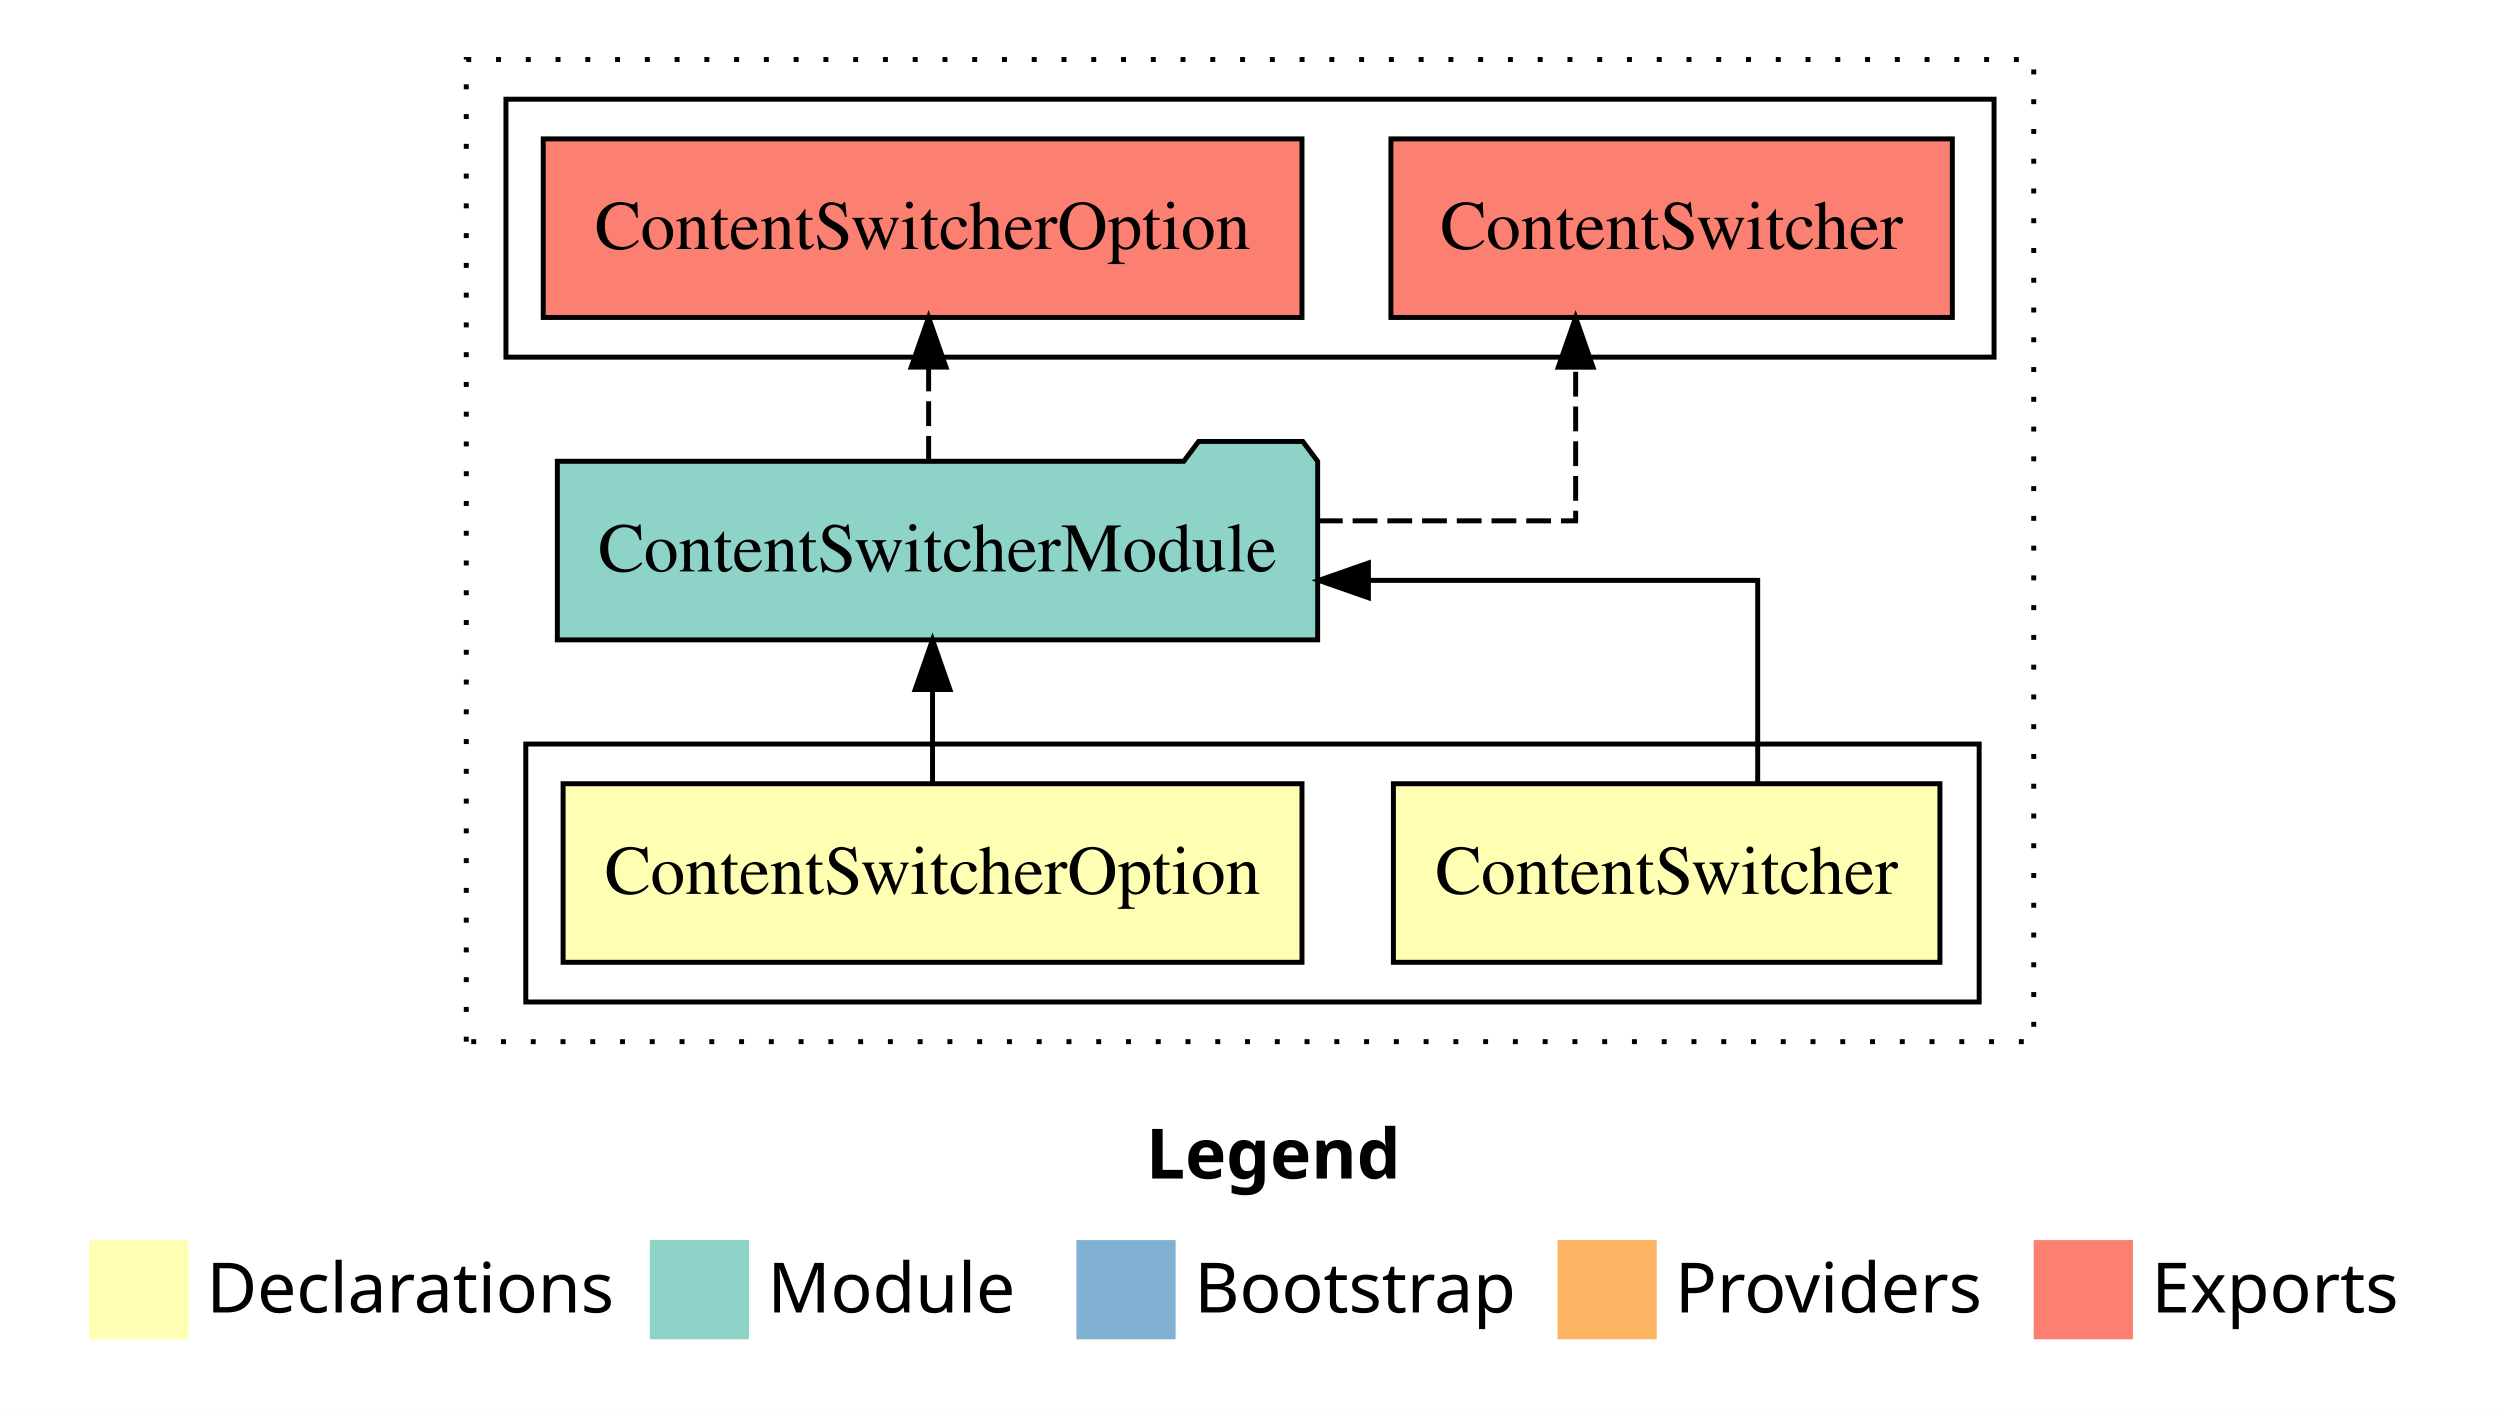
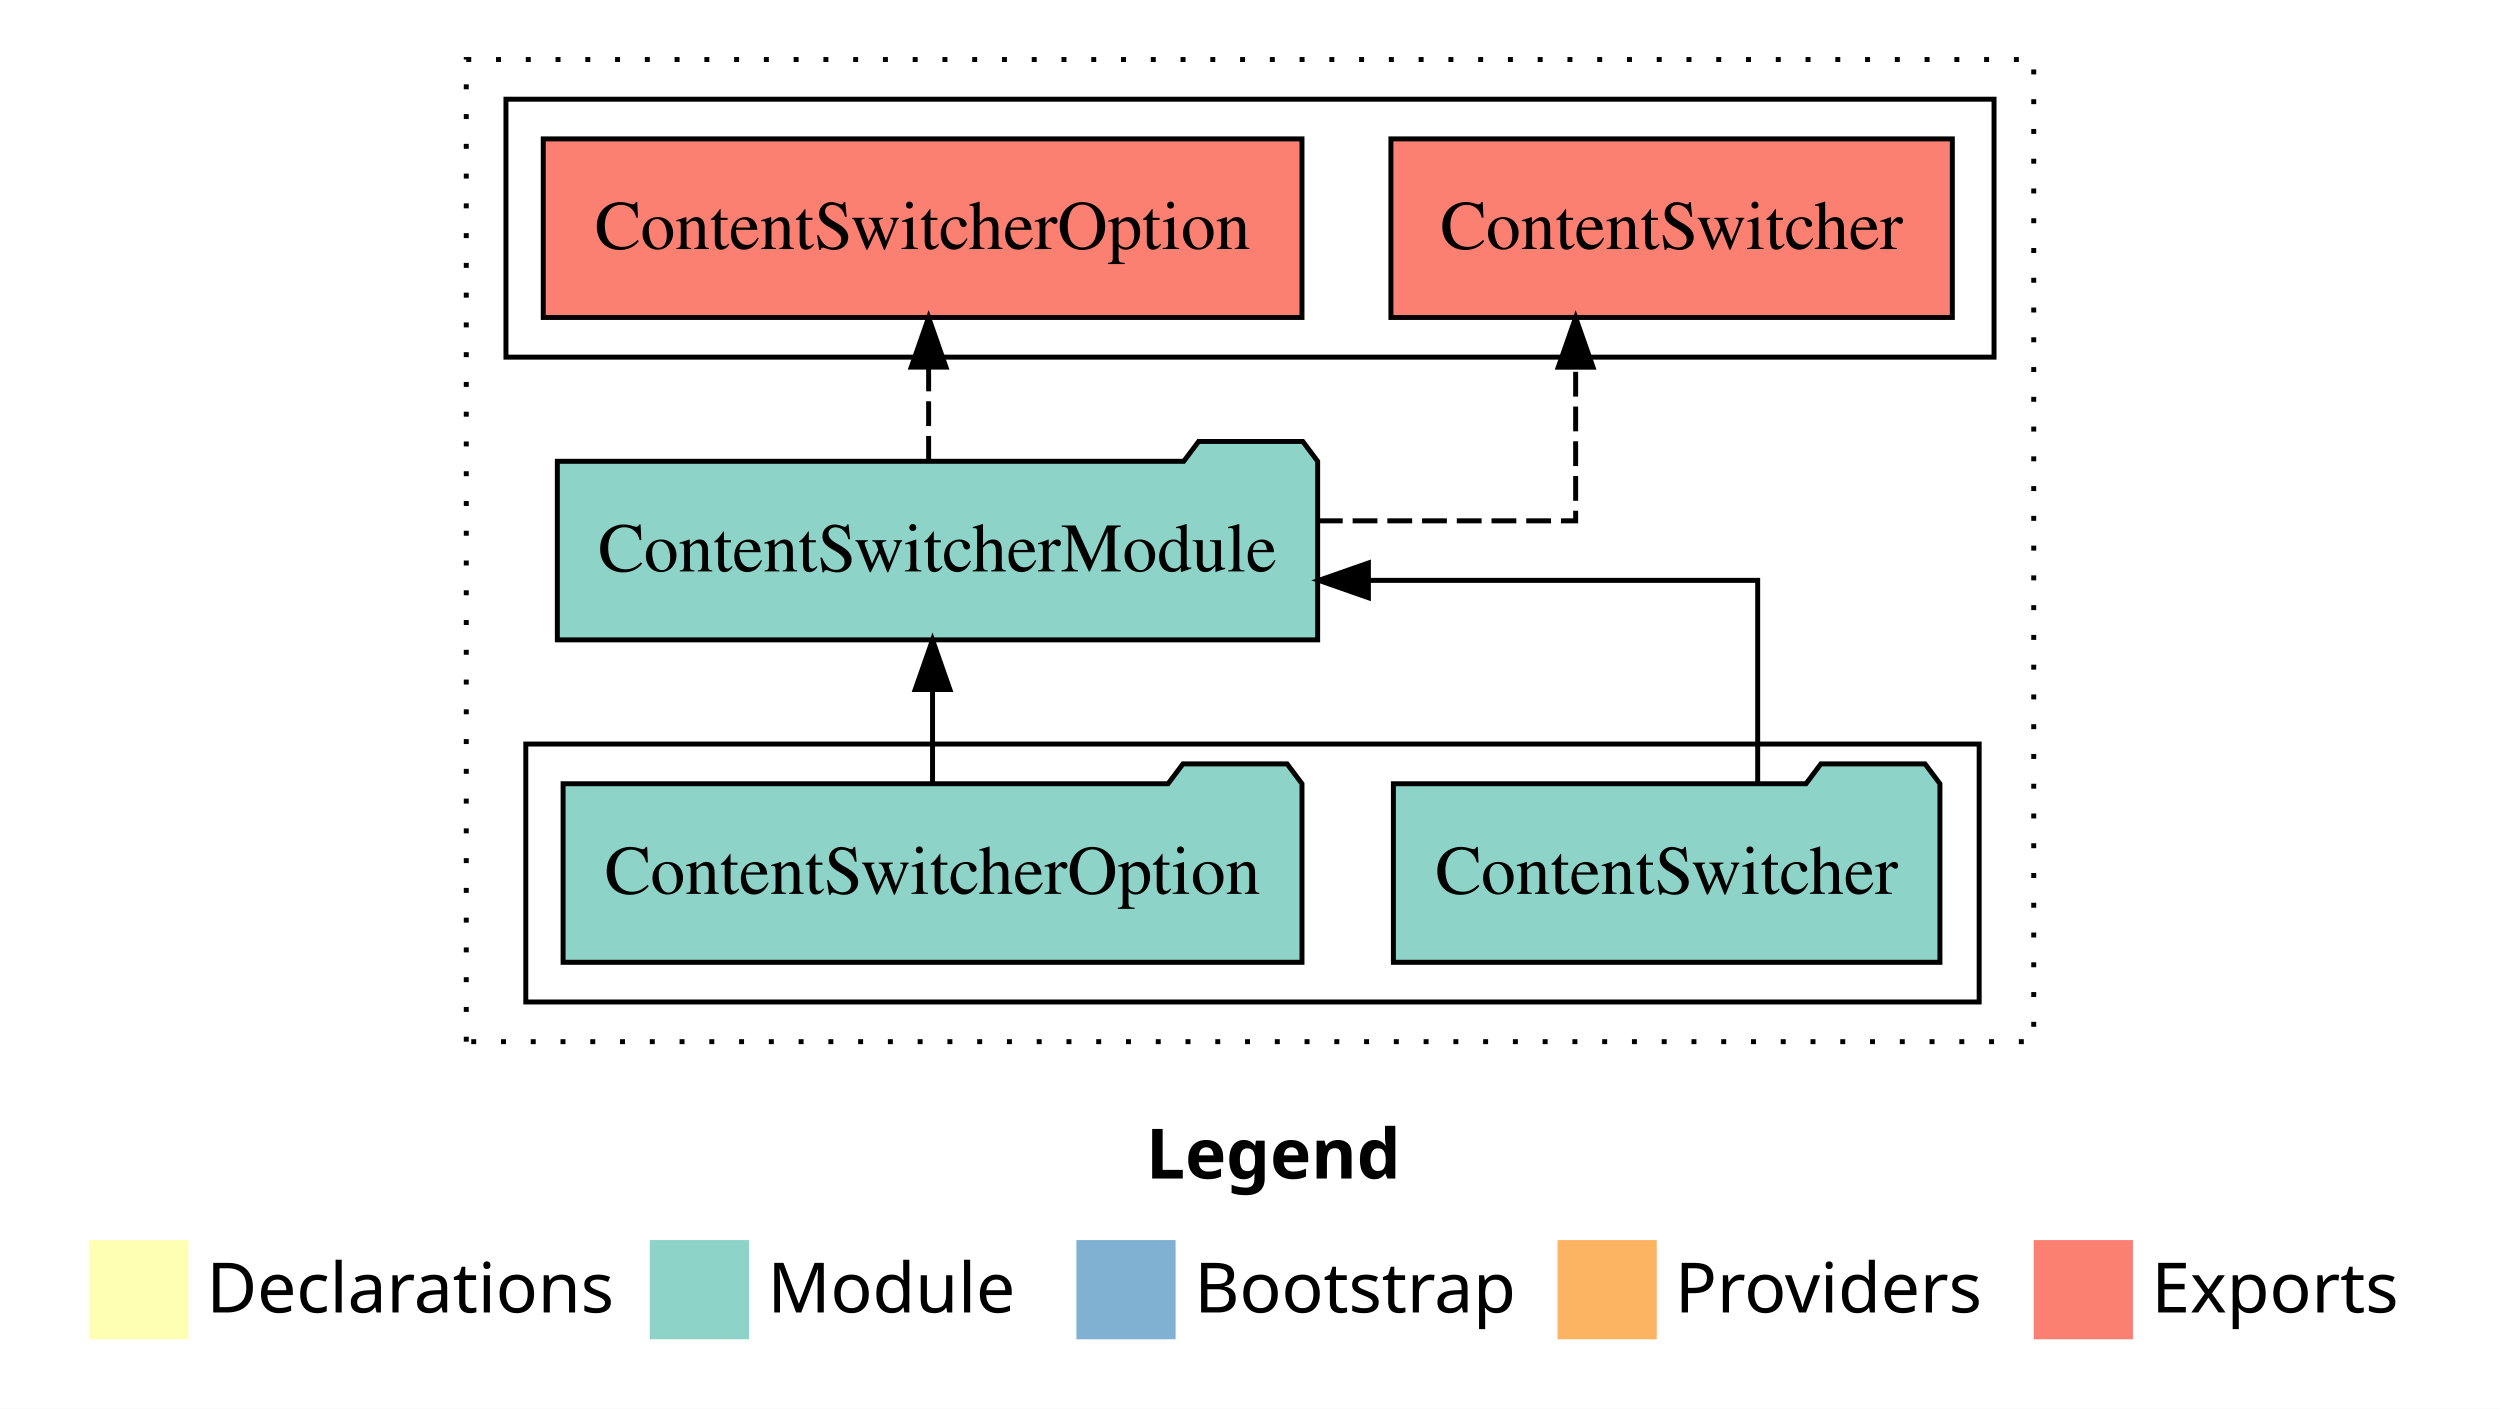
<svg xmlns="http://www.w3.org/2000/svg" width="504pt" height="284pt" viewBox="0.00 0.00 504.00 284.00">
  <g id="graph0" class="graph" transform="scale(1 1) rotate(0) translate(4 280)">
    <polygon fill="white" stroke="transparent" points="-4,4 -4,-280 500,-280 500,4 -4,4" />
    <text text-anchor="start" x="227.01" y="-42.4" font-family="Times-12" font-weight="bold" font-size="14.00">Legend</text>
    <polygon fill="#ffffb3" stroke="transparent" points="14,-10 14,-30 34,-30 34,-10 14,-10" />
    <text text-anchor="start" x="37.63" y="-15.4" font-family="Times-12" font-size="14.00">  Declarations</text>
    <polygon fill="#8dd3c7" stroke="transparent" points="127,-10 127,-30 147,-30 147,-10 127,-10" />
    <text text-anchor="start" x="150.73" y="-15.4" font-family="Times-12" font-size="14.00">  Module</text>
    <polygon fill="#80b1d3" stroke="transparent" points="213,-10 213,-30 233,-30 233,-10 213,-10" />
    <text text-anchor="start" x="236.78" y="-15.4" font-family="Times-12" font-size="14.00">  Bootstrap</text>
    <polygon fill="#fdb462" stroke="transparent" points="310,-10 310,-30 330,-30 330,-10 310,-10" />
    <text text-anchor="start" x="333.67" y="-15.4" font-family="Times-12" font-size="14.00">  Providers</text>
    <polygon fill="#fb8072" stroke="transparent" points="406,-10 406,-30 426,-30 426,-10 406,-10" />
    <text text-anchor="start" x="429.73" y="-15.4" font-family="Times-12" font-size="14.00">  Exports</text>
    <g id="clust1" class="cluster">
      <polygon fill="none" stroke="black" stroke-dasharray="1,5" points="90,-70 90,-268 406,-268 406,-70 90,-70" />
    </g>
-     <g id="clust2" class="cluster">
+     <g id="clust3" class="cluster">
      <polygon fill="none" stroke="black" points="102,-78 102,-130 395,-130 395,-78 102,-78" />
    </g>
-     <g id="clust6" class="cluster">
+     <g id="clust4" class="cluster">
      <polygon fill="none" stroke="black" points="98,-208 98,-260 398,-260 398,-208 98,-208" />
    </g>
    <g id="node1" class="node">
-       <polygon fill="#ffffb3" stroke="black" points="387.09,-122 276.91,-122 276.91,-86 387.09,-86 387.09,-122" />
+       <polygon fill="#8dd3c7" stroke="black" points="387.09,-122 384.09,-126 363.09,-126 360.09,-122 276.91,-122 276.91,-86 387.09,-86 387.09,-122" />
      <text text-anchor="middle" x="332" y="-99.8" font-family="Times,serif" font-size="14.00">ContentSwitcher</text>
    </g>
    <g id="node3" class="node">
      <polygon fill="#8dd3c7" stroke="black" points="261.64,-187 258.64,-191 237.64,-191 234.64,-187 108.36,-187 108.36,-151 261.64,-151 261.64,-187" />
      <text text-anchor="middle" x="185" y="-164.8" font-family="Times,serif" font-size="14.00">ContentSwitcherModule</text>
    </g>
    <g id="edge1" class="edge">
      <path fill="none" stroke="black" d="M350.35,-122.02C350.35,-139.37 350.35,-163 350.35,-163 350.35,-163 271.87,-163 271.87,-163" />
      <polygon fill="black" stroke="black" points="271.87,-159.5 261.87,-163 271.87,-166.5 271.87,-159.5" />
    </g>
    <g id="node2" class="node">
-       <polygon fill="#ffffb3" stroke="black" points="258.48,-122 109.52,-122 109.52,-86 258.48,-86 258.48,-122" />
+       <polygon fill="#8dd3c7" stroke="black" points="258.48,-122 255.48,-126 234.48,-126 231.48,-122 109.52,-122 109.52,-86 258.48,-86 258.48,-122" />
      <text text-anchor="middle" x="184" y="-99.8" font-family="Times,serif" font-size="14.00">ContentSwitcherOption</text>
    </g>
    <g id="edge2" class="edge">
      <path fill="none" stroke="black" d="M184,-122.11C184,-122.11 184,-140.99 184,-140.99" />
      <polygon fill="black" stroke="black" points="180.5,-140.99 184,-150.99 187.5,-140.99 180.5,-140.99" />
    </g>
    <g id="node4" class="node">
      <polygon fill="#fb8072" stroke="black" points="389.59,-252 276.41,-252 276.41,-216 389.59,-216 389.59,-252" />
      <text text-anchor="middle" x="333" y="-229.8" font-family="Times,serif" font-size="14.00">ContentSwitcher </text>
    </g>
    <g id="edge3" class="edge">
      <path fill="none" stroke="black" stroke-dasharray="5,2" d="M261.69,-175C289.25,-175 313.65,-175 313.65,-175 313.65,-175 313.65,-205.98 313.65,-205.98" />
      <polygon fill="black" stroke="black" points="310.15,-205.98 313.65,-215.98 317.15,-205.98 310.15,-205.98" />
    </g>
    <g id="node5" class="node">
      <polygon fill="#fb8072" stroke="black" points="258.48,-252 105.52,-252 105.52,-216 258.48,-216 258.48,-252" />
      <text text-anchor="middle" x="182" y="-229.8" font-family="Times,serif" font-size="14.00">ContentSwitcherOption </text>
    </g>
    <g id="edge4" class="edge">
      <path fill="none" stroke="black" stroke-dasharray="5,2" d="M183.21,-187.11C183.21,-187.11 183.21,-205.99 183.21,-205.99" />
      <polygon fill="black" stroke="black" points="179.71,-205.99 183.21,-215.99 186.71,-205.99 179.71,-205.99" />
    </g>
  </g>
</svg>
